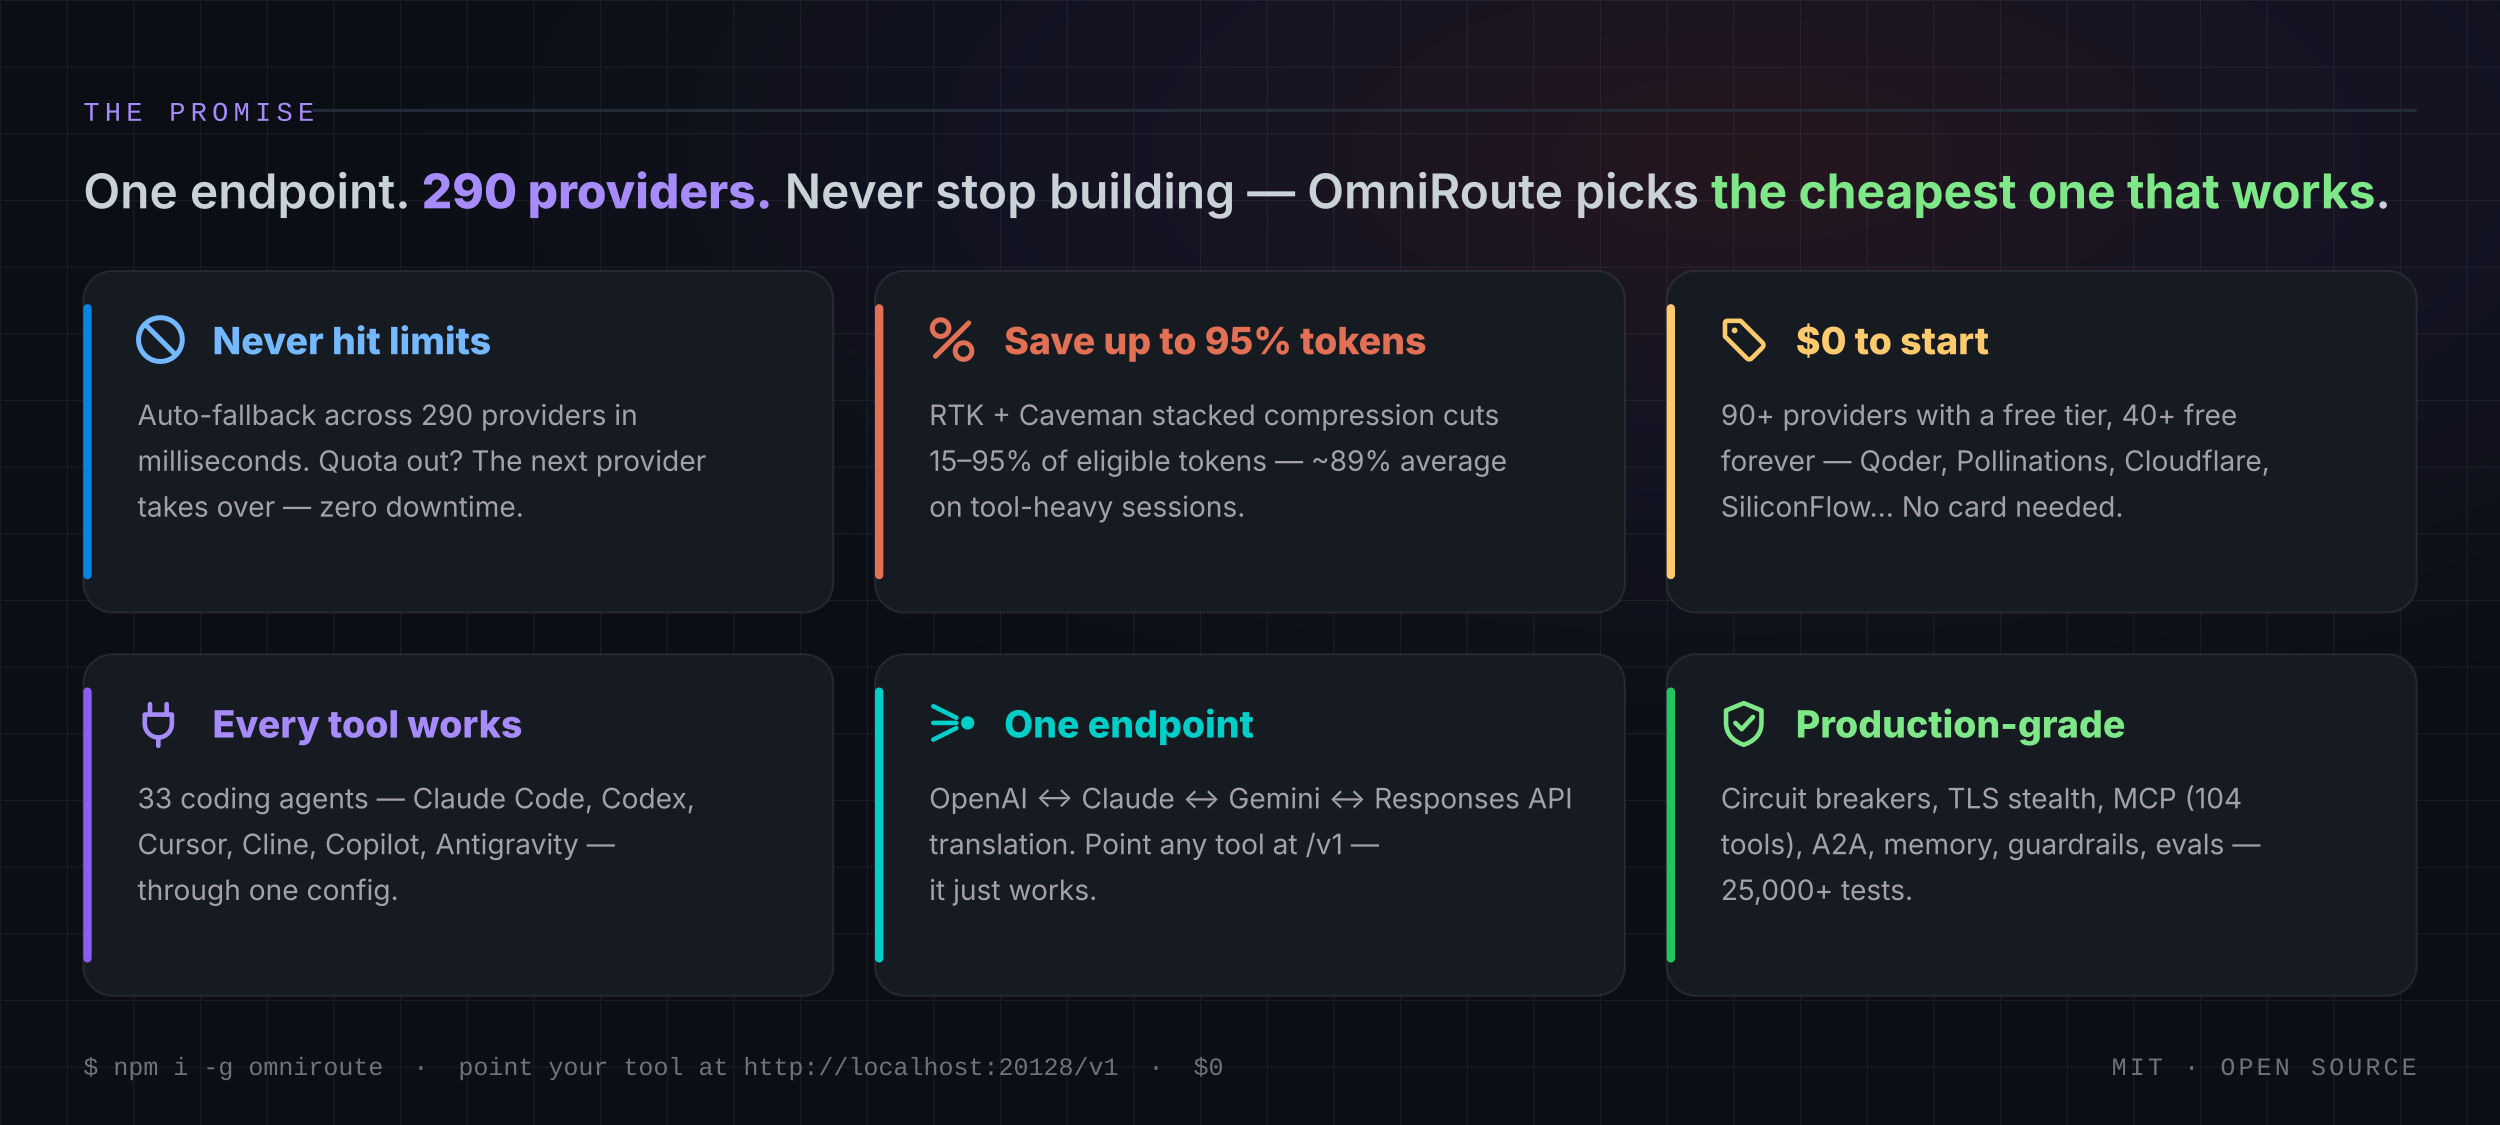
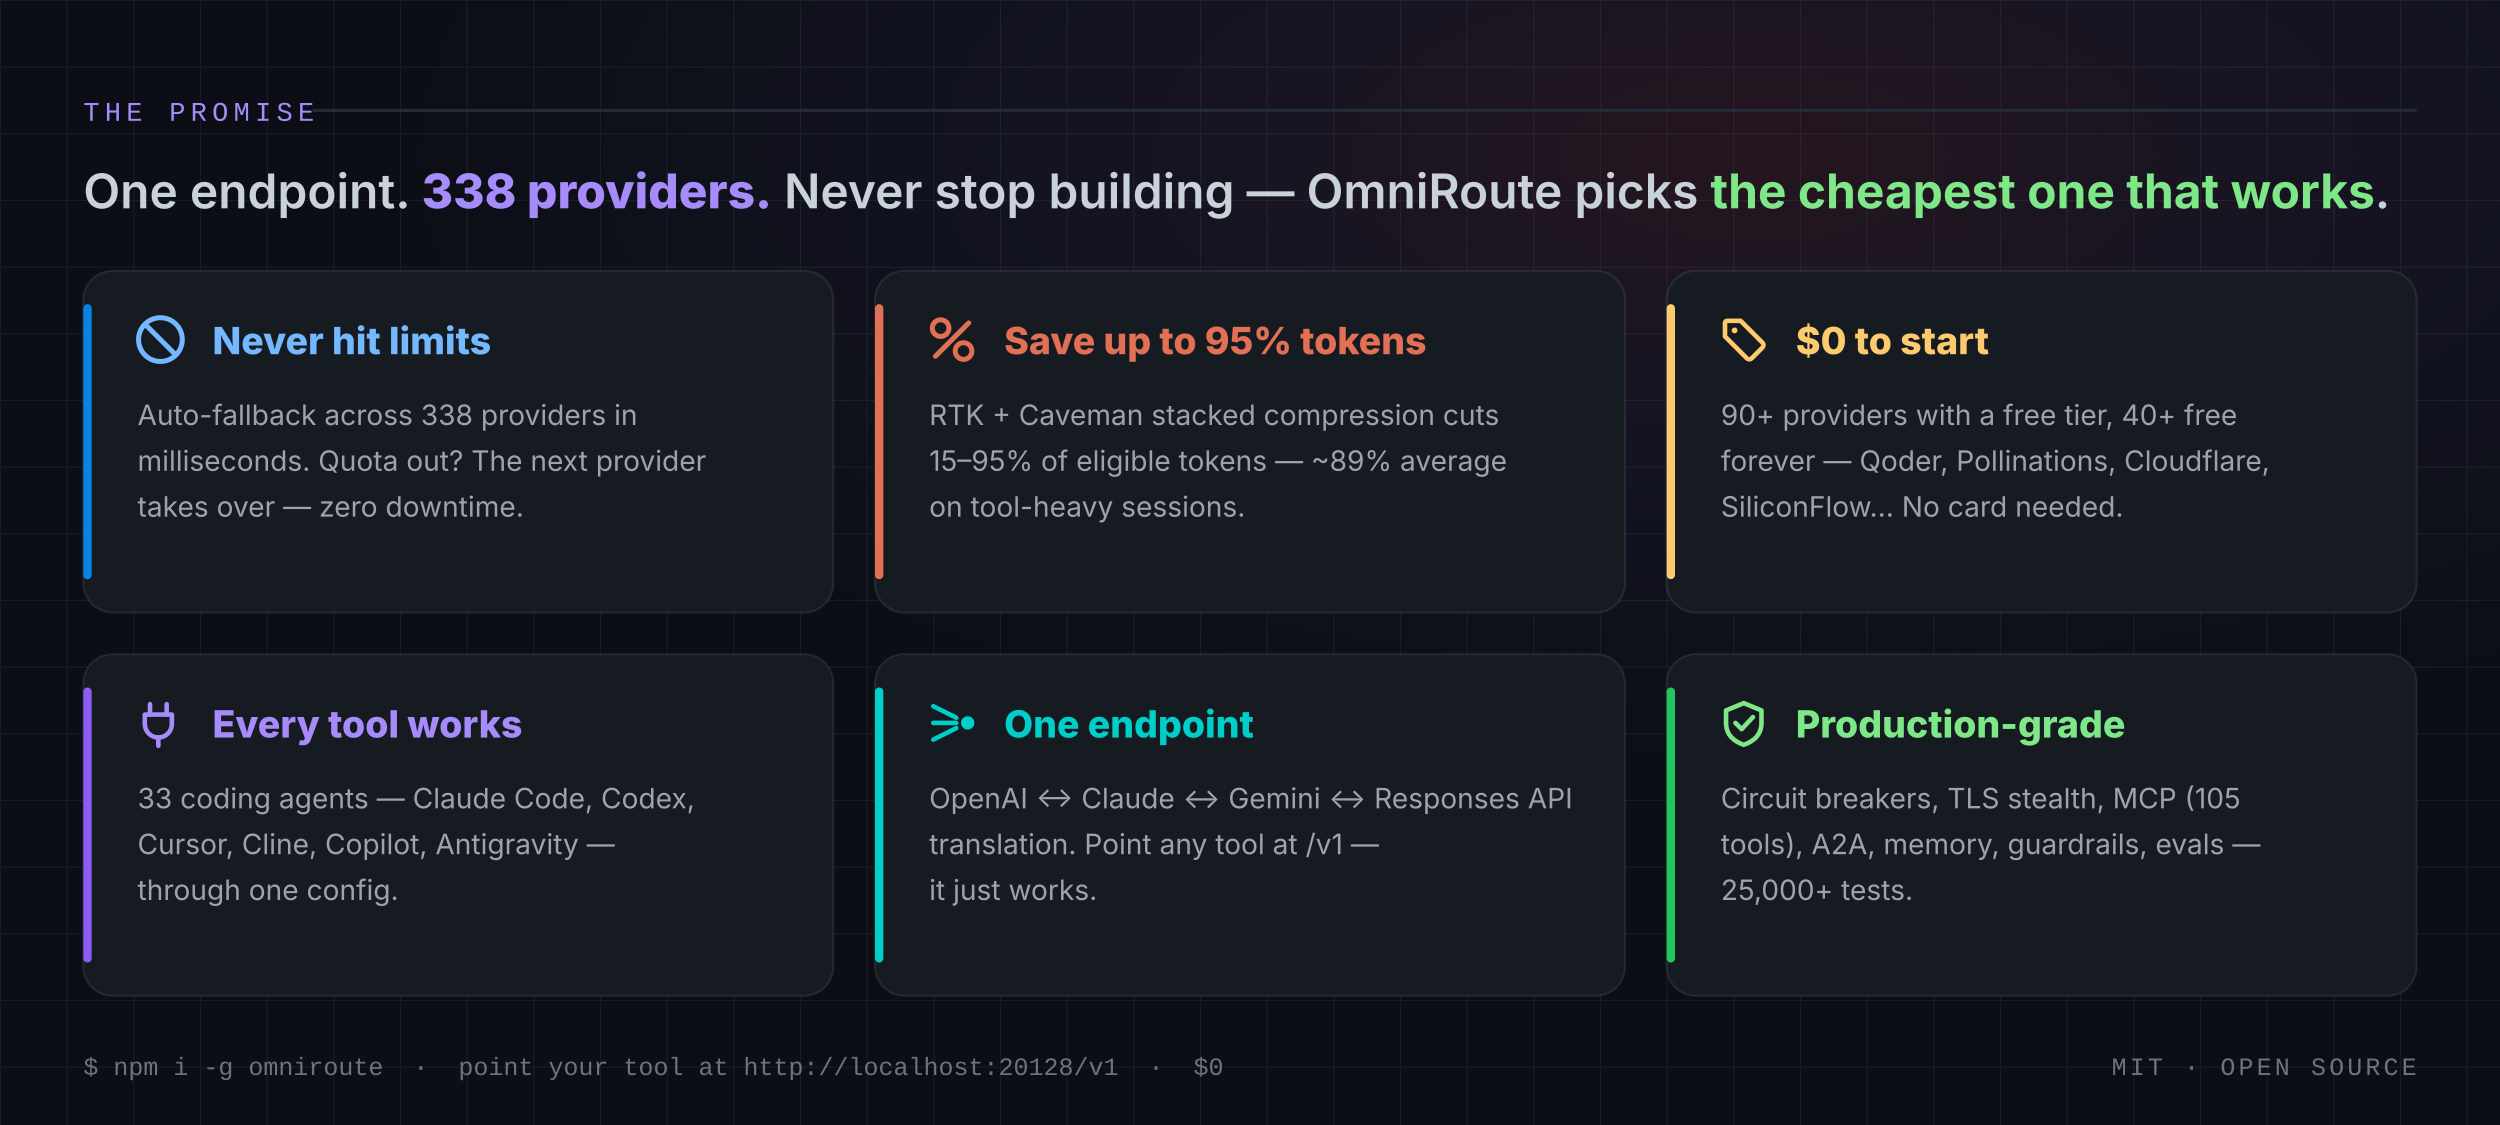
- <svg xmlns="http://www.w3.org/2000/svg" viewBox="0 0 1200 540" role="img" aria-label="The OmniRoute promise: one endpoint, 290 providers — never stop building, OmniRoute picks the cheapest one that works. Six pillars. Never hit limits: auto-fallback across 290 providers in milliseconds, quota out means the next provider takes over with zero downtime. Save up to 95 percent of tokens: RTK plus Caveman stacked compression cuts 15 to 95 percent of eligible tokens, about 89 percent average on tool-heavy sessions. Zero dollars to start: 90+ providers with a free tier, 40+ free forever — Qoder, Pollinations, Cloudflare, SiliconFlow — no card needed. Every tool works: 33 coding agents including Claude Code, Codex, Cursor, Cline, Copilot and Antigravity through one config. One endpoint: OpenAI, Claude, Gemini and Responses API translation — point any tool at /v1 and it just works. Production-grade: circuit breakers, TLS stealth, MCP with 104 tools, A2A, memory, guardrails, evals — 25,000+ tests.">
+ <svg xmlns="http://www.w3.org/2000/svg" viewBox="0 0 1200 540" role="img" aria-label="The OmniRoute promise: one endpoint, 338 providers — never stop building, OmniRoute picks the cheapest one that works. Six pillars. Never hit limits: auto-fallback across 338 providers in milliseconds, quota out means the next provider takes over with zero downtime. Save up to 95 percent of tokens: RTK plus Caveman stacked compression cuts 15 to 95 percent of eligible tokens, about 89 percent average on tool-heavy sessions. Zero dollars to start: 90+ providers with a free tier, 40+ free forever — Qoder, Pollinations, Cloudflare, SiliconFlow — no card needed. Every tool works: 33 coding agents including Claude Code, Codex, Cursor, Cline, Copilot and Antigravity through one config. One endpoint: OpenAI, Claude, Gemini and Responses API translation — point any tool at /v1 and it just works. Production-grade: circuit breakers, TLS stealth, MCP with 105 tools, A2A, memory, guardrails, evals — 25,000+ tests.">
  <defs>
    <pattern id="gridPaperP" width="32" height="32" patternUnits="userSpaceOnUse">
      <path d="M 32 0 L 0 0 0 32" fill="none" stroke="#ffffff" stroke-opacity="0.06" stroke-width="1" />
    </pattern>
    <radialGradient id="bgGlowP" cx="70%" cy="14%" r="55%">
      <stop offset="0%" stop-color="#e54d5e" stop-opacity="0.12" />
      <stop offset="55%" stop-color="#8b5cf6" stop-opacity="0.06" />
      <stop offset="100%" stop-color="#6366f1" stop-opacity="0" />
    </radialGradient>
  </defs>
  <rect width="1200" height="540" fill="#0b0e14" />
  <rect width="1200" height="540" fill="url(#gridPaperP)" />
  <rect width="1200" height="540" fill="url(#bgGlowP)" />
  <g>
    <text x="40" y="58" font-family="Consolas, 'Courier New', monospace" font-size="13" letter-spacing="2.5" fill="#a78bfa">THE PROMISE</text>
    <line x1="150" y1="53" x2="1160" y2="53" stroke="#232b38" stroke-width="1.5" />
  </g>
  <g>
-     <text x="40" y="100" font-family="Inter, 'Segoe UI', Arial, Helvetica, system-ui, sans-serif" font-size="23" font-weight="600" fill="#c9d1d9">One endpoint. <tspan fill="#a78bfa" font-weight="800">290 providers.</tspan> Never stop building — OmniRoute picks <tspan fill="#7ee787" font-weight="700">the cheapest one that works</tspan>.</text>
+     <text x="40" y="100" font-family="Inter, 'Segoe UI', Arial, Helvetica, system-ui, sans-serif" font-size="23" font-weight="600" fill="#c9d1d9">One endpoint. <tspan fill="#a78bfa" font-weight="800">338 providers.</tspan> Never stop building — OmniRoute picks <tspan fill="#7ee787" font-weight="700">the cheapest one that works</tspan>.</text>
  </g>
  <g font-family="Inter, 'Segoe UI', Arial, Helvetica, system-ui, sans-serif">
    <g>
      <rect x="40" y="130" width="360" height="164" rx="14" fill="#161b22" stroke="#ffffff" stroke-opacity="0.08" stroke-width="1" />
      <rect x="40" y="130" width="360" height="164" rx="14" fill="none" stroke="#74b9ff" stroke-width="1.5" opacity="0">
        <animate attributeName="opacity" values="0;0.9;0;0" keyTimes="0;0.055;0.12;1" dur="12s" begin="3s" repeatCount="indefinite" />
      </rect>
      <rect x="40" y="146" width="4" height="132" rx="2" fill="#0984e3" />
      <g transform="translate(66,152)" stroke="#74b9ff" stroke-width="2.4" fill="none" stroke-linecap="round">
        <circle cx="11" cy="11" r="10.5" />
        <line x1="3.9" y1="3.9" x2="18.1" y2="18.1" />
      </g>
      <text x="102" y="170" font-size="18" font-weight="800" fill="#74b9ff">Never hit limits</text>
-       <text x="66" y="204" font-size="13.5" fill="#a1a1aa">Auto-fallback across 290 providers in</text>
+       <text x="66" y="204" font-size="13.5" fill="#a1a1aa">Auto-fallback across 338 providers in</text>
      <text x="66" y="226" font-size="13.5" fill="#a1a1aa">milliseconds. Quota out? The next provider</text>
      <text x="66" y="248" font-size="13.5" fill="#a1a1aa">takes over — zero downtime.</text>
    </g>
    <g>
      <rect x="420" y="130" width="360" height="164" rx="14" fill="#161b22" stroke="#ffffff" stroke-opacity="0.08" stroke-width="1" />
      <rect x="420" y="130" width="360" height="164" rx="14" fill="none" stroke="#e17055" stroke-width="1.5" opacity="0">
        <animate attributeName="opacity" values="0;0;0.9;0;0" keyTimes="0;0.167;0.222;0.287;1" dur="12s" begin="3s" repeatCount="indefinite" />
      </rect>
      <rect x="420" y="146" width="4" height="132" rx="2" fill="#e17055" />
      <g transform="translate(446,152)" stroke="#e17055" stroke-width="2.4" fill="none" stroke-linecap="round">
        <circle cx="5.5" cy="5.5" r="4" />
        <circle cx="16.5" cy="16.5" r="4" />
        <line x1="19" y1="3" x2="3" y2="19" />
      </g>
      <text x="482" y="170" font-size="18" font-weight="800" fill="#e17055">Save up to 95% tokens</text>
      <text x="446" y="204" font-size="13.5" fill="#a1a1aa">RTK + Caveman stacked compression cuts</text>
      <text x="446" y="226" font-size="13.5" fill="#a1a1aa">15–95% of eligible tokens — ~89% average</text>
      <text x="446" y="248" font-size="13.5" fill="#a1a1aa">on tool-heavy sessions.</text>
    </g>
    <g>
      <rect x="800" y="130" width="360" height="164" rx="14" fill="#161b22" stroke="#ffffff" stroke-opacity="0.08" stroke-width="1" />
      <rect x="800" y="130" width="360" height="164" rx="14" fill="none" stroke="#fdcb6e" stroke-width="1.5" opacity="0">
        <animate attributeName="opacity" values="0;0;0.9;0;0" keyTimes="0;0.334;0.389;0.454;1" dur="12s" begin="3s" repeatCount="indefinite" />
      </rect>
      <rect x="800" y="146" width="4" height="132" rx="2" fill="#fdcb6e" />
      <g transform="translate(826,152)" stroke="#fdcb6e" stroke-width="2.2" fill="none" stroke-linecap="round" stroke-linejoin="round">
        <path d="M 2,9.5 L 2,3 A 1,1 0 0 1 3,2 L 9.5,2 L 20,12.5 A 1.6,1.6 0 0 1 20,14.8 L 14.8,20 A 1.6,1.6 0 0 1 12.5,20 Z" />
        <circle cx="6.6" cy="6.6" r="1.4" fill="#fdcb6e" stroke="none" />
      </g>
      <text x="862" y="170" font-size="18" font-weight="800" fill="#fdcb6e">$0 to start</text>
      <text x="826" y="204" font-size="13.5" fill="#a1a1aa">90+ providers with a free tier, 40+ free</text>
      <text x="826" y="226" font-size="13.5" fill="#a1a1aa">forever — Qoder, Pollinations, Cloudflare,</text>
      <text x="826" y="248" font-size="13.5" fill="#a1a1aa">SiliconFlow… No card needed.</text>
    </g>
    <g>
      <rect x="40" y="314" width="360" height="164" rx="14" fill="#161b22" stroke="#ffffff" stroke-opacity="0.08" stroke-width="1" />
      <rect x="40" y="314" width="360" height="164" rx="14" fill="none" stroke="#a78bfa" stroke-width="1.5" opacity="0">
        <animate attributeName="opacity" values="0;0;0.9;0;0" keyTimes="0;0.5;0.555;0.62;1" dur="12s" begin="3s" repeatCount="indefinite" />
      </rect>
      <rect x="40" y="330" width="4" height="132" rx="2" fill="#8b5cf6" />
      <g transform="translate(66,336)" stroke="#a78bfa" stroke-width="2.2" fill="none" stroke-linecap="round" stroke-linejoin="round">
        <path d="M 6,2 L 6,7 M 14,2 L 14,7" />
        <path d="M 3.5,7 L 16.5,7 L 16.5,11.5 A 6.5,6.5 0 0 1 10,18 A 6.5,6.5 0 0 1 3.5,11.5 Z" />
        <path d="M 10,18 L 10,22" />
      </g>
      <text x="102" y="354" font-size="18" font-weight="800" fill="#a78bfa">Every tool works</text>
      <text x="66" y="388" font-size="13.5" fill="#a1a1aa">33 coding agents — Claude Code, Codex,</text>
      <text x="66" y="410" font-size="13.5" fill="#a1a1aa">Cursor, Cline, Copilot, Antigravity —</text>
      <text x="66" y="432" font-size="13.5" fill="#a1a1aa">through one config.</text>
    </g>
    <g>
      <rect x="420" y="314" width="360" height="164" rx="14" fill="#161b22" stroke="#ffffff" stroke-opacity="0.08" stroke-width="1" />
      <rect x="420" y="314" width="360" height="164" rx="14" fill="none" stroke="#00cec9" stroke-width="1.5" opacity="0">
        <animate attributeName="opacity" values="0;0;0.9;0;0" keyTimes="0;0.667;0.722;0.787;1" dur="12s" begin="3s" repeatCount="indefinite" />
      </rect>
      <rect x="420" y="330" width="4" height="132" rx="2" fill="#00cec9" />
      <g transform="translate(446,336)" stroke="#00cec9" stroke-width="2.2" fill="none" stroke-linecap="round">
        <path d="M 2,3 L 13,8.5 M 2,11 L 13,11 M 2,19 L 13,13.5" />
        <circle cx="18.5" cy="11" r="3.2" fill="#00cec9" stroke="none" />
      </g>
      <text x="482" y="354" font-size="18" font-weight="800" fill="#00cec9">One endpoint</text>
      <text x="446" y="388" font-size="13.5" fill="#a1a1aa">OpenAI ↔ Claude ↔ Gemini ↔ Responses API</text>
      <text x="446" y="410" font-size="13.5" fill="#a1a1aa">translation. Point any tool at /v1 —</text>
      <text x="446" y="432" font-size="13.5" fill="#a1a1aa">it just works.</text>
    </g>
    <g>
      <rect x="800" y="314" width="360" height="164" rx="14" fill="#161b22" stroke="#ffffff" stroke-opacity="0.08" stroke-width="1" />
      <rect x="800" y="314" width="360" height="164" rx="14" fill="none" stroke="#7ee787" stroke-width="1.5" opacity="0">
        <animate attributeName="opacity" values="0;0;0.9;0;0" keyTimes="0;0.834;0.889;0.954;1" dur="12s" begin="3s" repeatCount="indefinite" />
      </rect>
      <rect x="800" y="330" width="4" height="132" rx="2" fill="#22c55e" />
      <g transform="translate(826,336)" stroke="#7ee787" stroke-width="2.2" fill="none" stroke-linecap="round" stroke-linejoin="round">
        <path d="M 11,1.5 L 19.5,5 L 19.5,11 C 19.5,16.5 16,19.8 11,21.5 C 6,19.8 2.5,16.5 2.5,11 L 2.5,5 Z" />
        <path d="M 7,11 L 10,14 L 15.4,8.2" />
      </g>
      <text x="862" y="354" font-size="18" font-weight="800" fill="#7ee787">Production-grade</text>
-       <text x="826" y="388" font-size="13.5" fill="#a1a1aa">Circuit breakers, TLS stealth, MCP (104</text>
+       <text x="826" y="388" font-size="13.5" fill="#a1a1aa">Circuit breakers, TLS stealth, MCP (105</text>
      <text x="826" y="410" font-size="13.5" fill="#a1a1aa">tools), A2A, memory, guardrails, evals —</text>
      <text x="826" y="432" font-size="13.5" fill="#a1a1aa">25,000+ tests.</text>
    </g>
  </g>
  <g>
    <text x="40" y="516" font-family="Consolas, 'Courier New', monospace" font-size="12" fill="#71717a">$ npm i -g omniroute  ·  point your tool at http://localhost:20128/v1  ·  $0</text>
    <text x="1160" y="516" text-anchor="end" font-family="Consolas, 'Courier New', monospace" font-size="12" letter-spacing="1.5" fill="#71717a">MIT · OPEN SOURCE</text>
  </g>
</svg>
